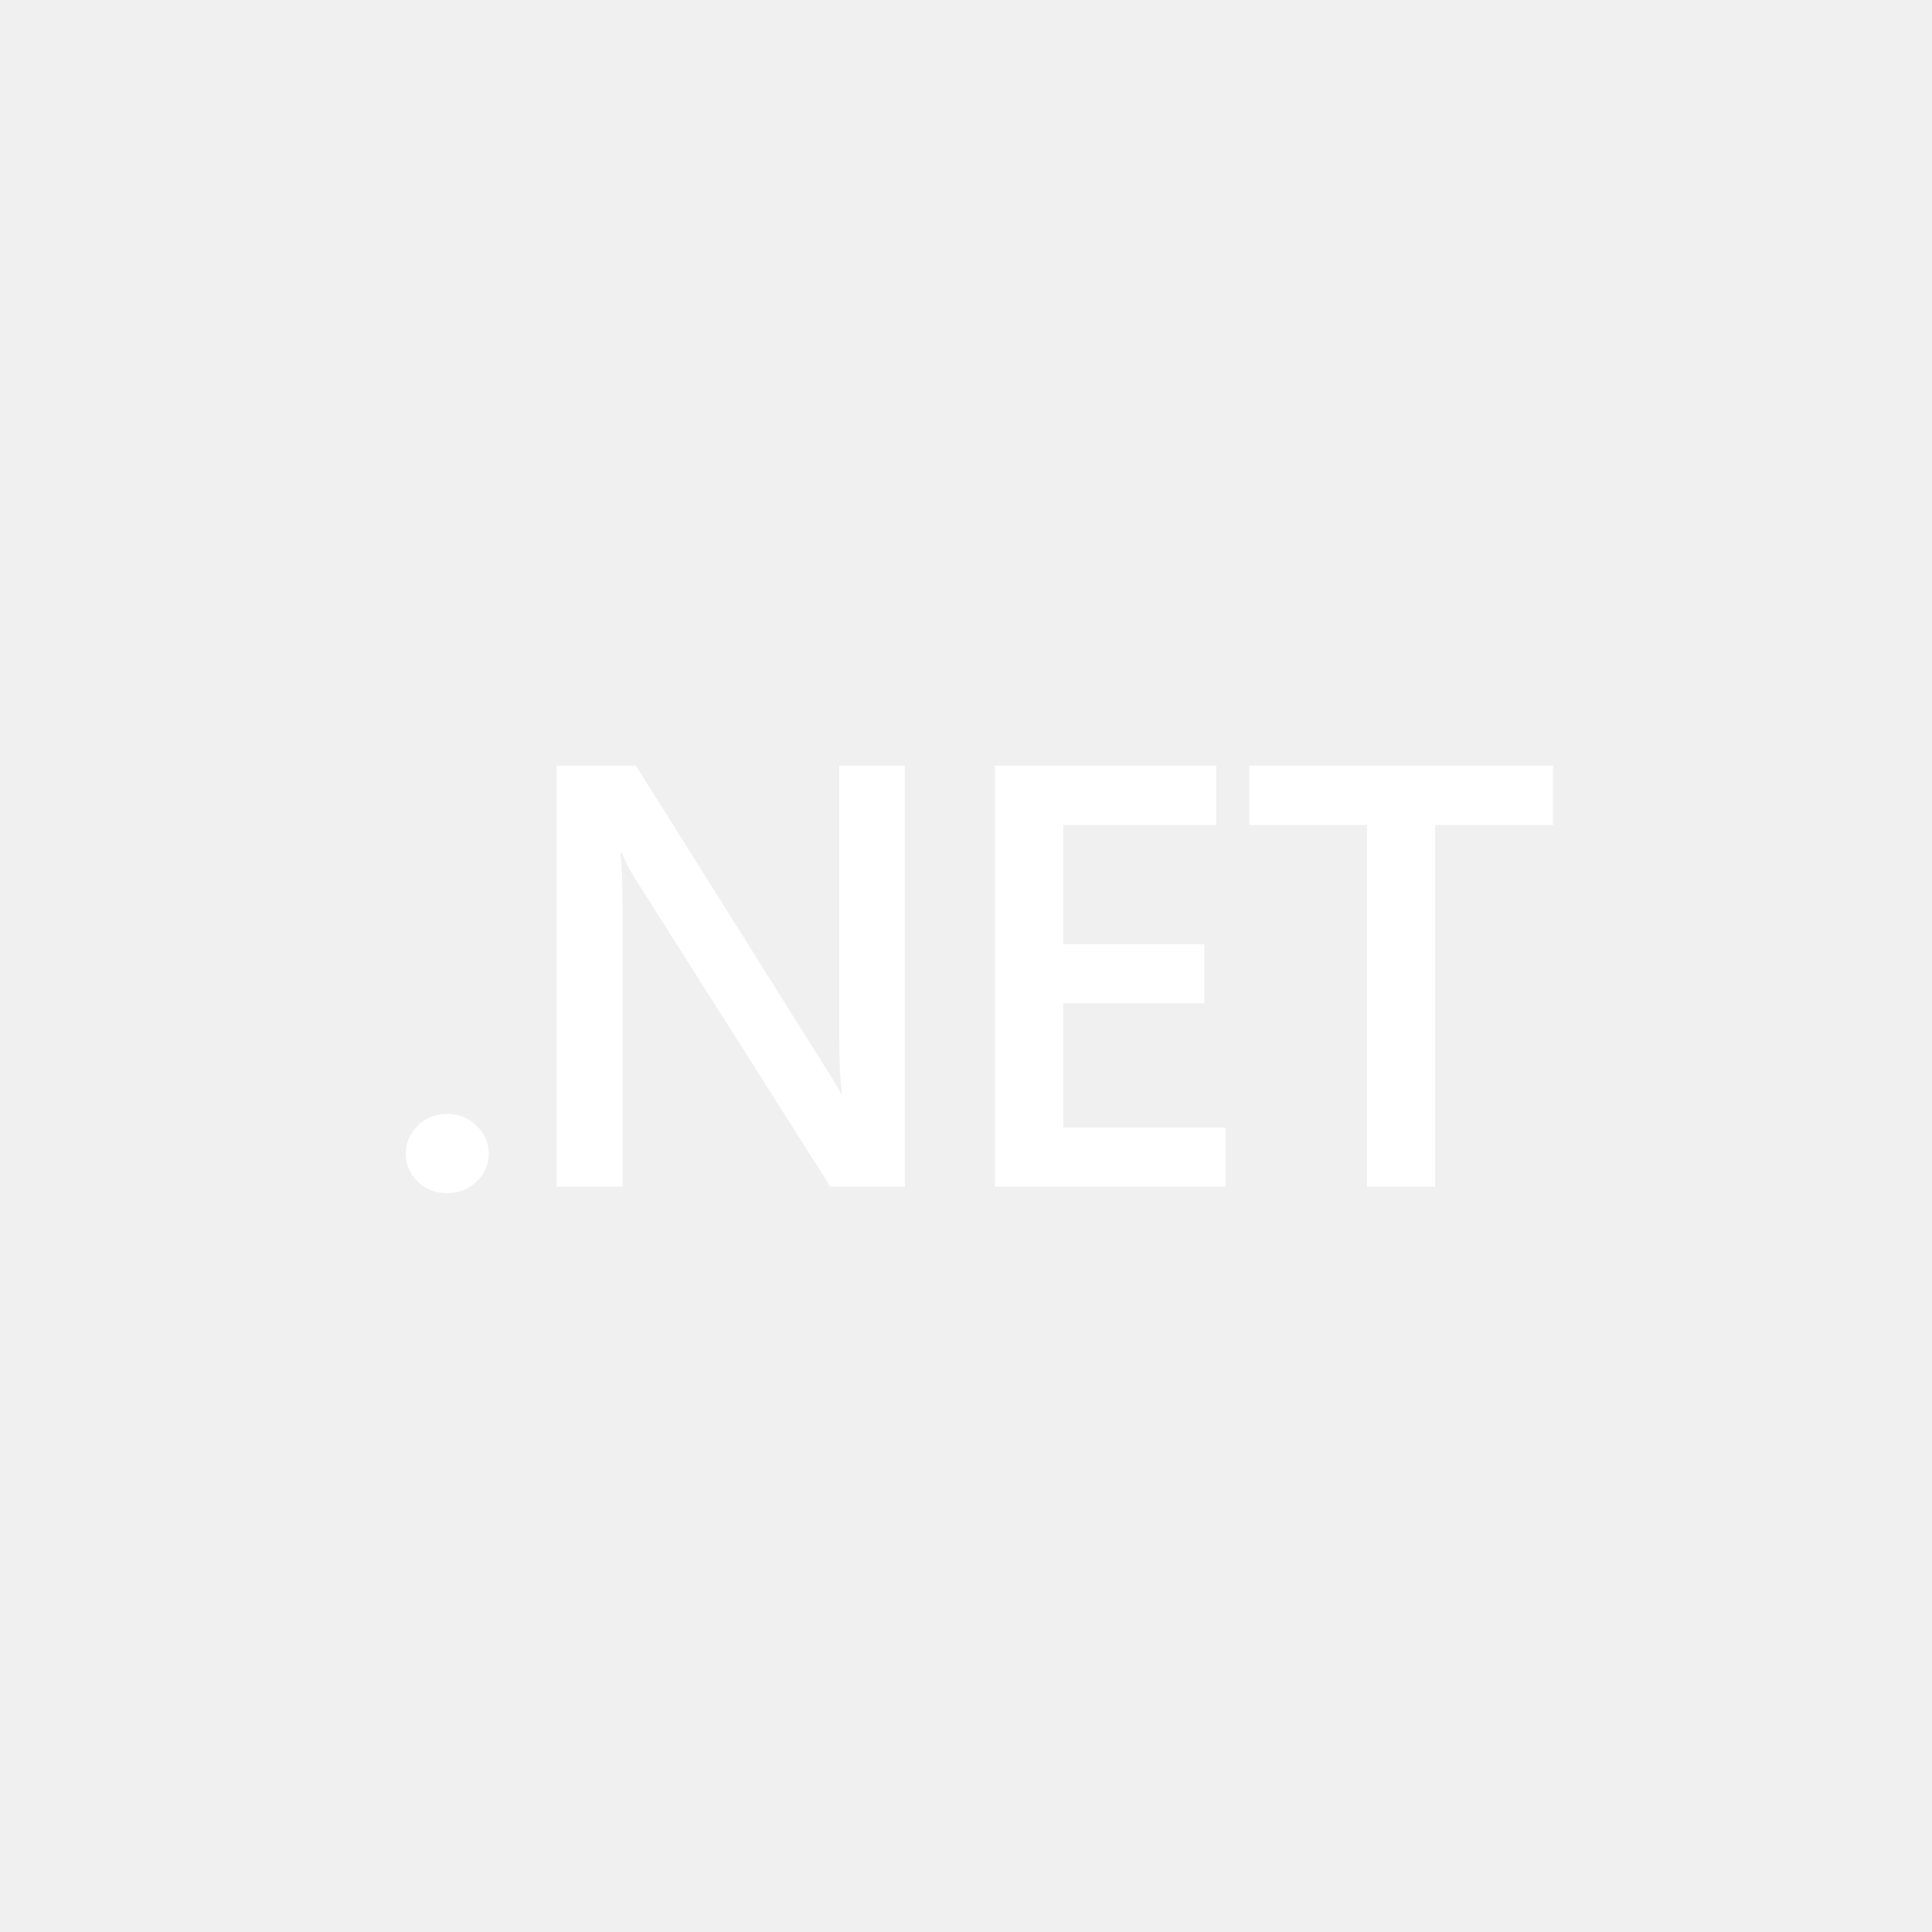
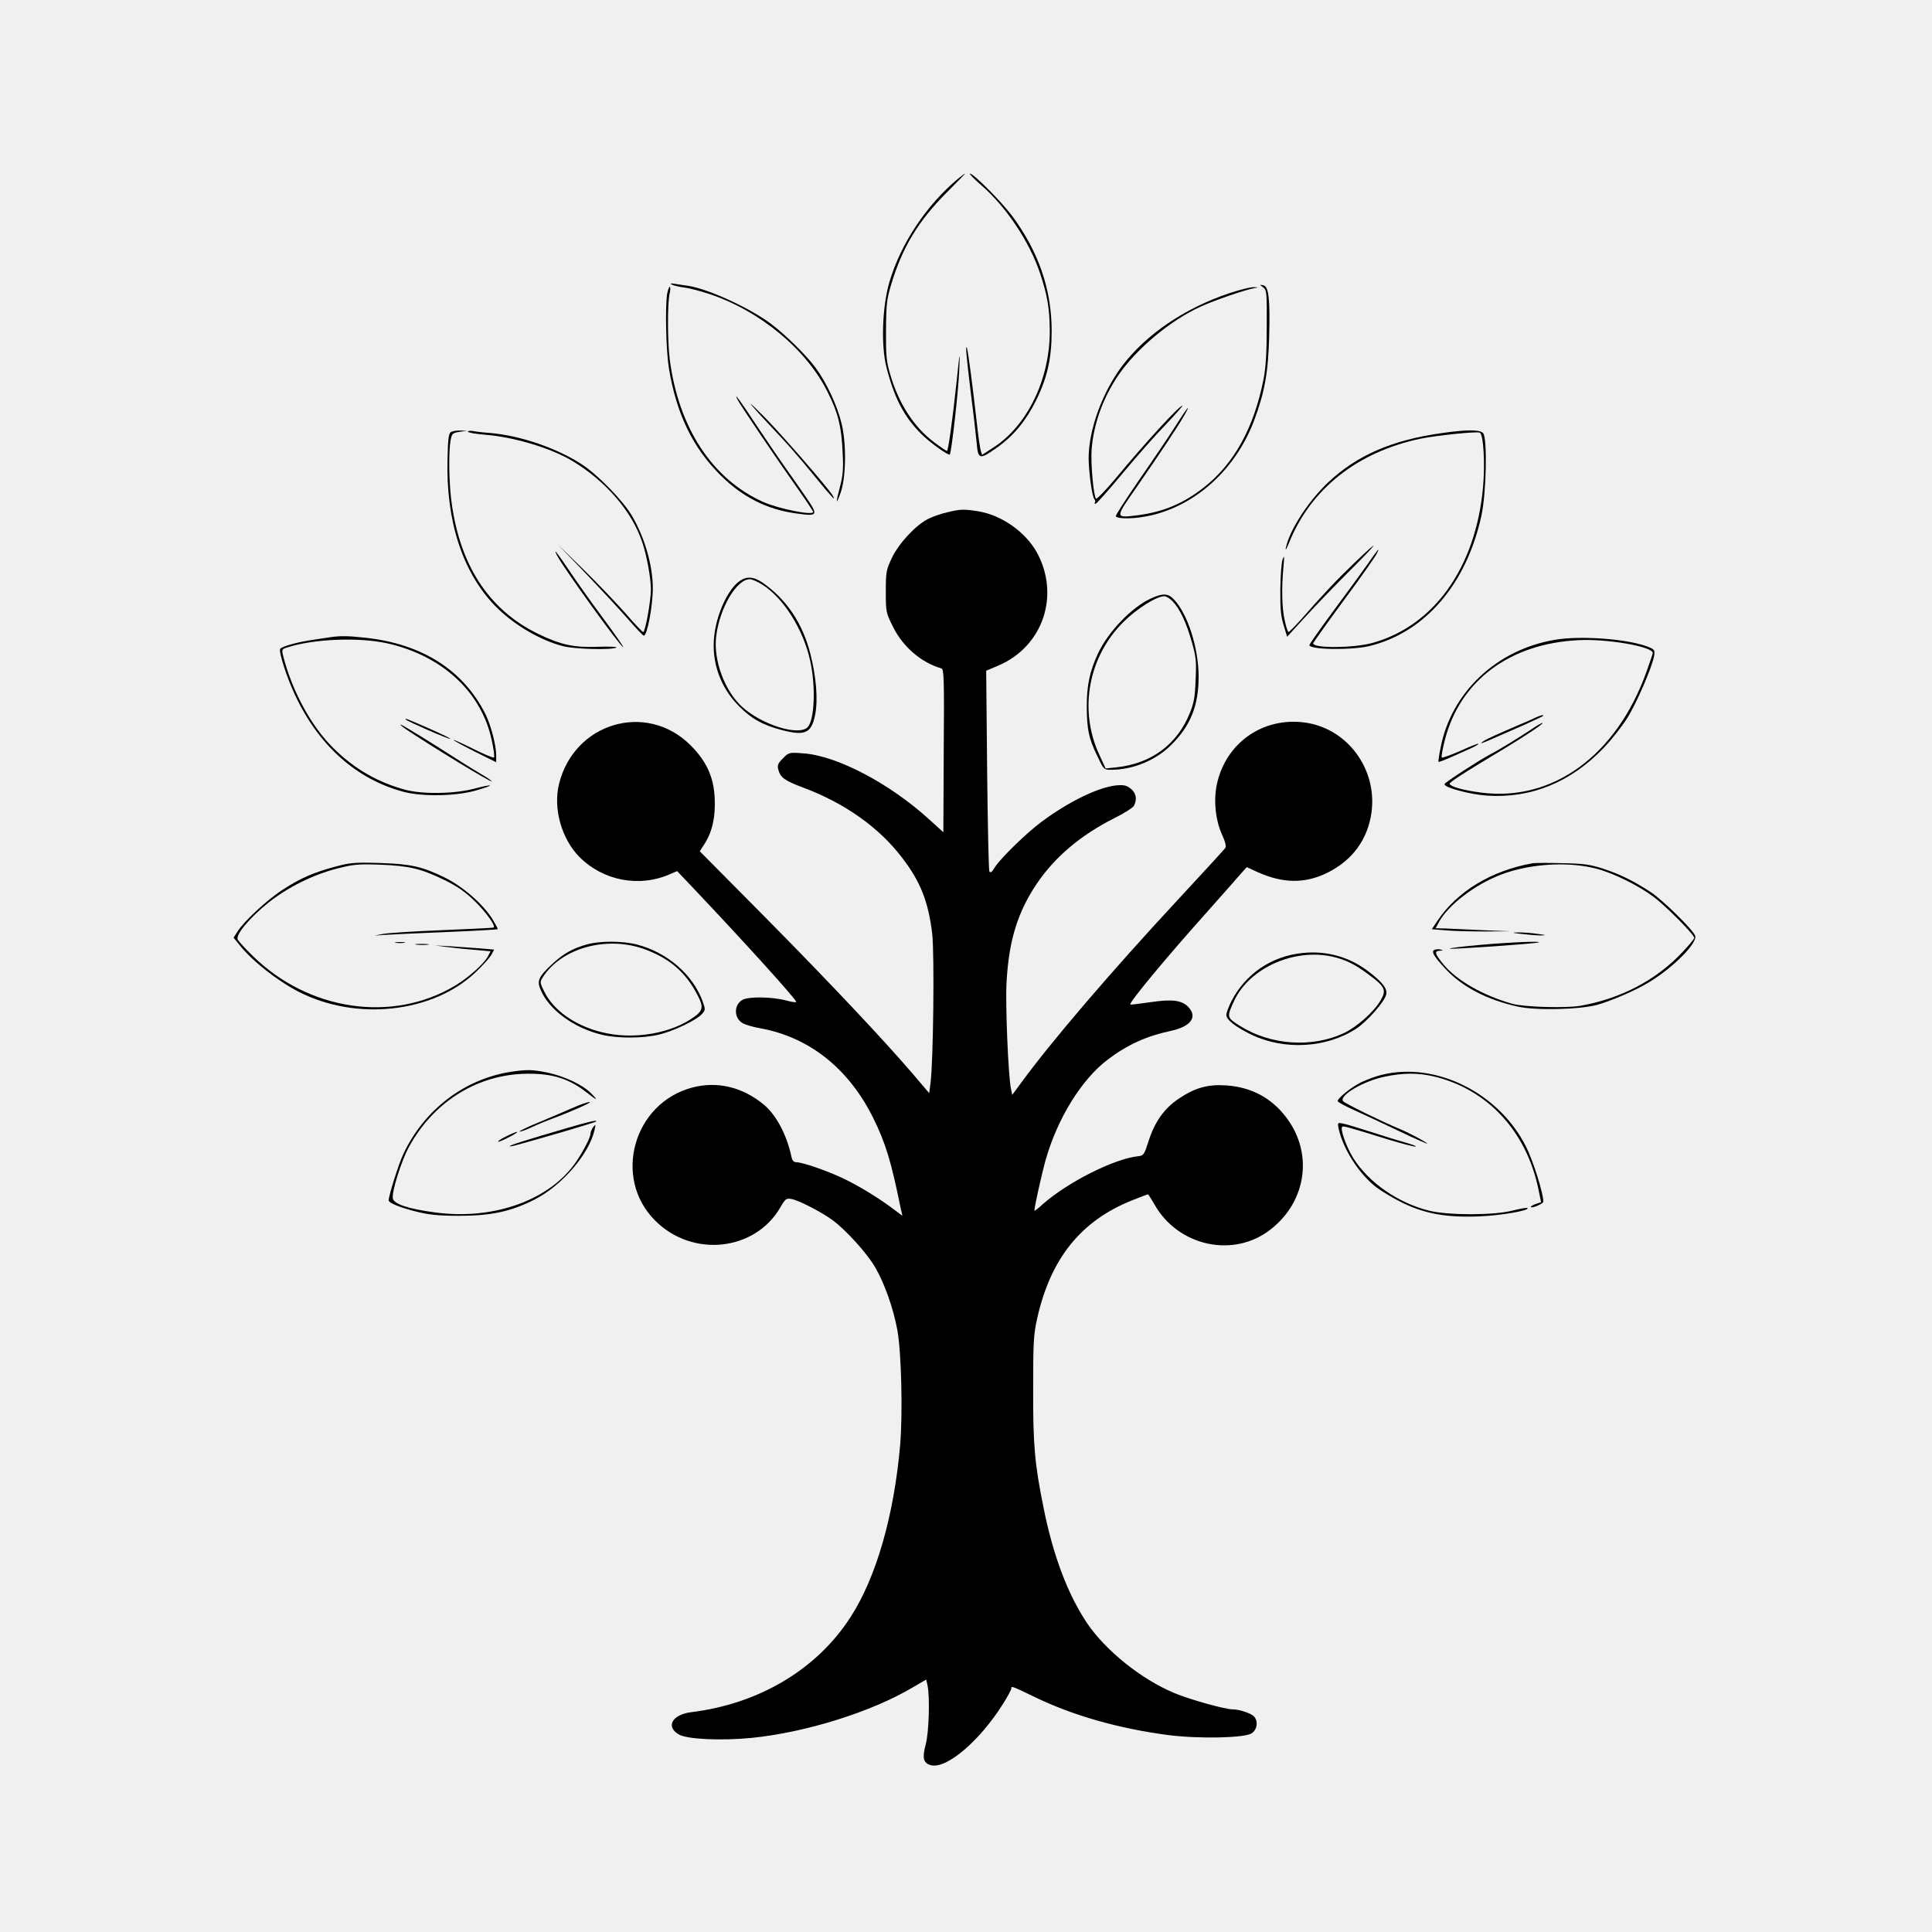
- <svg xmlns="http://www.w3.org/2000/svg" width="456" height="456" viewBox="0 0 456 456" version="1.1" xml:space="preserve" style="fill-rule:evenodd;clip-rule:evenodd;stroke-linejoin:round;stroke-miterlimit:2;">
-   <path d="m 105.5,281.609 c -2.703,0 -5.001,-0.9 -6.893,-2.702 -1.892,-1.848 -2.838,-4.042 -2.838,-6.582 0,-2.587 0.946,-4.804 2.838,-6.652 1.892,-1.848 4.19,-2.772 6.893,-2.772 2.748,0 5.068,0.924 6.96,2.772 1.937,1.848 2.906,4.064 2.906,6.652 0,2.54 -0.968,4.734 -2.906,6.582 -1.892,1.802 -4.212,2.702 -6.96,2.702 z" style="fill:#ffffff;fill-rule:nonzero;stroke-width:0.838" />
-   <path d="M 213.561,280.084 H 195.99 L 149.7,207.054 c -1.171,-1.848 -2.14,-3.765 -2.906,-5.751 h -0.406 c 0.361,2.125 0.541,6.675 0.541,13.65 v 65.132 h -15.543 v -99.36 h 18.719 l 44.737,71.298 c 1.892,2.957 3.109,4.989 3.649,6.098 h 0.27 c -0.45,-2.632 -0.676,-7.09 -0.676,-13.373 v -64.023 h 15.476 z" style="fill:#ffffff;fill-rule:nonzero;stroke-width:0.838" />
-   <path d="m 289.251,280.084 h -54.401 v -99.36 h 52.238 v 13.997 h -36.154 v 28.131 h 33.316 v 13.927 h -33.316 v 29.378 h 38.316 z" style="fill:#ffffff;fill-rule:nonzero;stroke-width:0.838" />
-   <path d="M 366.565,194.721 H 338.722 v 85.363 h -16.084 v -85.363 h -27.775 v -13.997 h 71.701 z" style="fill:#ffffff;fill-rule:nonzero;stroke-width:0.838" />
+ <svg xmlns="http://www.w3.org/2000/svg" version="1.0" width="1024pt" height="1024pt" viewBox="0 0 1024 1024" preserveAspectRatio="xMidYMid meet">
+   <g transform="translate(0,1024) scale(0.1,-0.1)" fill="#000000" stroke="none">
+     <path d="M5078 9293 c-167 -139 -304 -344 -364 -548 -38 -130 -45 -336 -16 -450 41 -163 94 -265 185 -355 43 -44 144 -116 151 -109 9 9 46 340 50 444 5 114 3 107 -14 -60 -21 -197 -44 -365 -51 -365 -4 0 -35 21 -68 46 -107 80 -189 207 -233 361 -20 67 -23 100 -22 233 1 138 4 165 28 244 59 196 143 334 292 484 56 56 101 102 99 102 -2 0 -18 -12 -37 -27z" />
+     <path d="M5199 9260 c133 -114 259 -303 314 -470 38 -114 50 -185 51 -300 2 -256 -117 -505 -299 -622 l-60 -39 -7 23 c-4 13 -14 84 -22 158 -19 168 -45 372 -51 385 -9 25 -3 -44 19 -225 14 -107 28 -230 32 -272 8 -95 14 -97 110 -29 85 60 152 141 204 246 61 122 84 226 84 370 0 221 -69 420 -209 610 -56 75 -205 225 -224 225 -6 0 20 -27 58 -60z" />
+     <path d="M3560 8732 c8 -5 38 -12 66 -16 28 -3 91 -20 139 -36 268 -91 514 -296 624 -523 54 -108 71 -179 77 -312 5 -90 2 -124 -14 -185 -23 -87 -22 -102 3 -33 29 79 32 259 6 366 -23 97 -80 219 -139 299 -50 67 -160 175 -236 232 -114 85 -331 184 -438 201 -23 3 -56 8 -73 11 -21 3 -25 2 -15 -4z" />
+     <path d="M6695 8717 c19 -15 20 -27 19 -209 0 -138 -5 -217 -17 -278 -51 -258 -156 -448 -317 -574 -110 -86 -214 -129 -350 -147 -121 -15 -121 -16 -9 144 130 188 219 321 254 382 44 77 17 45 -50 -61 -33 -52 -118 -178 -189 -280 -70 -102 -126 -188 -122 -191 16 -16 108 -13 190 6 242 58 447 248 543 502 56 150 75 254 80 449 5 201 -3 263 -32 268 -20 4 -20 4 0 -11z" />
+     <path d="M3536 8683 c-11 -71 -6 -298 9 -393 40 -244 127 -424 277 -572 115 -113 243 -178 396 -199 121 -17 123 -14 45 99 -37 53 -83 120 -103 147 -20 28 -83 120 -140 205 -102 155 -134 197 -110 150 15 -29 217 -328 325 -480 41 -58 74 -109 75 -113 1 -21 -183 16 -266 53 -269 121 -447 393 -494 753 -12 95 -13 298 -1 350 5 20 5 37 1 37 -4 0 -10 -17 -14 -37z" />
+     <path d="M6513 8685 c-235 -79 -438 -217 -565 -384 -106 -141 -178 -339 -178 -491 1 -76 18 -200 30 -215 5 -6 7 -15 3 -18 -3 -4 -2 -7 4 -7 5 0 70 73 143 161 74 89 177 206 230 260 52 55 91 99 87 99 -17 0 -194 -193 -356 -388 -52 -62 -98 -109 -102 -105 -13 13 -29 191 -23 263 11 135 60 271 142 392 95 139 275 290 436 363 72 33 241 91 286 98 22 4 21 4 -5 5 -16 1 -76 -14 -132 -33z" />
+     <path d="M3981 8095 c13 -16 58 -66 100 -110 100 -106 138 -149 243 -277 79 -97 110 -131 90 -95 -23 39 -265 317 -353 407 -57 58 -93 92 -80 75z" />
+     <path d="M2390 7950 c-12 -7 -16 -38 -18 -143 -9 -327 79 -599 251 -777 95 -98 237 -183 362 -215 61 -16 260 -21 282 -7 6 4 -37 6 -96 4 -128 -5 -198 10 -316 67 -268 129 -425 374 -465 726 -11 103 -12 241 -2 300 7 37 10 40 47 46 l40 6 -35 1 c-19 1 -42 -3 -50 -8z" />
+     <path d="M2480 7952 c0 -5 41 -12 90 -16 154 -12 351 -71 465 -140 177 -107 315 -267 369 -430 24 -69 46 -192 46 -250 0 -60 -30 -226 -41 -226 -4 0 -48 46 -97 103 -50 56 -150 161 -223 232 l-133 130 150 -156 c82 -86 183 -195 224 -242 41 -47 78 -86 82 -86 18 -2 48 156 48 252 0 119 -43 269 -111 384 -46 78 -178 214 -261 269 -131 87 -327 155 -489 169 -41 3 -84 8 -96 11 -13 2 -23 0 -23 -4z" />
+     <path d="M7645 7945 c-267 -37 -453 -118 -607 -263 -106 -101 -204 -253 -223 -347 -3 -16 5 -3 18 30 115 284 362 480 697 550 83 17 295 39 313 32 20 -7 29 -169 17 -294 -40 -423 -260 -731 -587 -821 -98 -27 -313 -29 -313 -2 0 4 72 105 161 226 89 120 168 233 176 249 20 40 6 24 -52 -60 -27 -38 -107 -148 -177 -242 -70 -95 -128 -177 -128 -182 0 -25 224 -28 319 -5 295 73 514 328 593 692 26 120 32 408 9 436 -16 19 -84 20 -216 1z" />
+     <path d="M5018 7524 c-32 -7 -77 -23 -100 -35 -66 -34 -154 -129 -191 -206 -30 -64 -32 -75 -32 -179 0 -107 1 -112 38 -186 52 -106 150 -190 257 -221 13 -4 15 -59 12 -436 l-2 -432 -73 66 c-210 192 -491 340 -669 352 -76 6 -77 5 -108 -26 -26 -26 -31 -37 -25 -59 10 -42 34 -60 131 -96 220 -82 403 -211 526 -373 97 -126 139 -234 159 -403 12 -108 6 -675 -9 -789 l-7 -55 -85 100 c-154 180 -440 484 -788 836 l-343 346 25 39 c41 63 59 144 54 243 -5 112 -44 196 -128 280 -233 233 -617 120 -697 -205 -32 -130 13 -290 107 -386 127 -128 318 -164 482 -92 l37 16 94 -99 c280 -296 537 -581 537 -594 0 -4 -24 -1 -52 7 -74 20 -198 22 -232 4 -48 -26 -47 -99 2 -125 15 -8 56 -20 91 -26 260 -47 469 -213 599 -475 66 -134 95 -228 147 -485 l8 -34 -39 29 c-70 54 -167 115 -254 159 -84 43 -233 96 -270 96 -13 0 -21 9 -25 28 -23 112 -79 220 -144 275 -113 95 -248 128 -381 93 -313 -82 -424 -479 -198 -705 197 -198 528 -163 663 68 28 48 32 51 60 46 39 -7 157 -68 215 -110 73 -53 184 -176 228 -251 50 -85 97 -219 118 -333 22 -119 29 -445 15 -610 -33 -376 -127 -702 -263 -912 -178 -277 -485 -460 -845 -504 -101 -13 -136 -77 -65 -118 45 -26 224 -34 388 -18 285 29 632 137 851 267 l72 42 7 -31 c13 -61 8 -249 -10 -315 -19 -70 -12 -98 29 -108 83 -21 260 131 383 328 23 37 42 72 42 78 0 15 1 15 123 -44 204 -99 444 -167 707 -202 165 -21 405 -16 444 9 30 20 36 66 11 91 -17 16 -77 36 -111 36 -41 0 -228 52 -311 87 -174 73 -361 223 -460 368 -102 151 -181 358 -232 614 -47 232 -56 331 -55 631 0 243 2 286 21 371 71 319 233 520 506 628 43 17 79 31 81 31 2 0 18 -24 35 -54 120 -213 398 -282 594 -148 208 144 255 412 104 610 -78 103 -185 160 -317 169 -97 7 -166 -12 -252 -70 -78 -52 -129 -125 -161 -227 -22 -69 -26 -75 -53 -78 -128 -13 -374 -137 -509 -256 -21 -20 -40 -34 -42 -33 -4 4 36 185 58 265 62 222 192 433 333 538 102 77 204 123 331 150 108 23 145 75 91 129 -34 34 -85 40 -200 23 -56 -8 -103 -14 -105 -12 -9 8 180 237 409 493 85 96 167 188 181 205 l27 30 59 -27 c134 -60 250 -61 368 -3 133 66 214 176 234 319 32 229 -126 445 -350 477 -225 32 -424 -108 -470 -330 -17 -84 -7 -184 26 -259 19 -42 26 -67 19 -76 -5 -7 -119 -132 -254 -277 -350 -377 -665 -745 -824 -962 l-51 -69 -7 34 c-14 68 -30 447 -23 564 12 220 59 371 160 521 97 143 232 257 412 348 51 25 97 55 103 65 18 34 12 68 -17 91 -23 18 -37 21 -79 17 -93 -10 -248 -85 -390 -190 -82 -60 -223 -198 -252 -245 -14 -24 -22 -30 -28 -21 -4 7 -9 249 -12 538 l-5 526 66 28 c237 102 327 375 201 602 -61 107 -186 195 -309 215 -75 12 -96 12 -167 -6z" />
+     <path d="M7179 7257 c-96 -92 -173 -174 -283 -300 -33 -37 -63 -67 -67 -67 -3 0 -13 28 -20 63 -15 64 -17 175 -6 287 5 53 4 59 -5 35 -6 -16 -11 -88 -12 -160 -1 -102 3 -143 18 -190 l18 -60 96 105 c53 58 158 167 234 243 155 154 174 185 27 44z" />
+     <path d="M2953 7295 c34 -66 336 -484 350 -485 4 0 -44 69 -106 153 -62 83 -141 195 -176 247 -70 104 -92 131 -68 85z" />
+     <path d="M3917 7158 c-61 -45 -121 -178 -132 -294 -14 -135 34 -269 131 -366 67 -68 129 -102 230 -128 123 -32 156 -15 175 85 15 79 5 198 -26 320 -41 161 -125 287 -252 376 -49 34 -87 36 -126 7z m124 -17 c112 -71 217 -237 253 -403 31 -140 23 -319 -15 -354 -50 -45 -241 15 -345 109 -93 84 -154 249 -138 375 18 149 108 302 178 302 12 0 42 -13 67 -29z" />
+     <path d="M6098 7067 c-100 -46 -226 -177 -279 -292 -43 -92 -59 -168 -59 -280 1 -121 10 -168 56 -262 34 -72 35 -73 73 -73 116 0 237 50 319 132 102 101 145 208 145 363 -1 153 -58 331 -131 408 -31 33 -60 34 -124 4z m117 -14 c39 -41 72 -111 101 -213 23 -80 26 -104 21 -203 -3 -91 -9 -124 -31 -177 -67 -166 -204 -267 -388 -287 l-58 -6 -34 74 c-109 236 -58 517 128 702 70 70 176 137 217 137 10 0 30 -12 44 -27z" />
+     <path d="M1760 6864 c-14 -2 -59 -9 -100 -15 -79 -11 -166 -35 -175 -48 -9 -15 35 -152 79 -245 125 -268 326 -447 576 -513 99 -26 272 -23 378 6 46 13 81 25 79 28 -3 2 -42 -6 -87 -18 -105 -27 -266 -29 -358 -6 -147 39 -272 110 -384 221 -118 115 -222 307 -268 493 -7 30 -6 33 24 42 141 45 375 54 525 22 295 -65 505 -260 558 -518 10 -45 15 -85 11 -88 -3 -3 -52 17 -108 45 -56 28 -104 50 -106 48 -2 -2 48 -29 111 -61 l115 -57 0 37 c0 52 -28 159 -57 218 -117 233 -336 373 -638 405 -90 10 -128 10 -175 4z" />
+     <path d="M8242 6849 c-310 -52 -551 -279 -607 -574 -8 -38 -12 -71 -11 -73 3 -3 47 15 168 70 27 12 46 23 44 26 -3 2 -46 -15 -96 -38 -51 -22 -95 -38 -98 -35 -4 3 4 45 16 93 81 315 344 511 708 529 153 8 394 -34 394 -68 0 -4 -16 -51 -35 -104 -159 -440 -496 -685 -874 -636 -94 12 -163 31 -168 47 -2 6 74 56 169 113 200 119 329 203 324 209 -3 2 -31 -14 -63 -36 -62 -41 -170 -108 -216 -131 -60 -32 -239 -148 -241 -157 -2 -18 135 -55 227 -61 233 -15 443 71 618 254 41 43 96 113 123 156 51 81 133 272 143 330 5 33 3 35 -38 51 -109 40 -351 58 -487 35z" />
+     <path d="M8135 6435 c-16 -8 -50 -23 -75 -33 -123 -53 -177 -77 -195 -89 -31 -20 -13 -15 56 16 35 15 108 47 162 71 53 24 97 45 97 46 0 7 -14 3 -45 -11z" />
+     <path d="M2151 6426 c10 -10 231 -107 236 -102 2 2 -45 25 -104 51 -125 55 -140 61 -132 51z" />
+     <path d="M2150 6376 c127 -86 465 -292 456 -277 -3 5 -27 22 -54 37 -26 15 -76 46 -112 69 -157 101 -310 195 -317 195 -4 0 8 -11 27 -24z" />
+     <path d="M1775 5646 c-112 -30 -184 -61 -277 -122 -80 -51 -207 -169 -239 -221 l-21 -33 31 -38 c66 -84 199 -189 313 -248 305 -157 710 -113 937 101 40 38 79 81 86 96 l14 26 -82 7 c-45 3 -116 8 -157 11 l-75 4 70 -9 c39 -5 105 -12 147 -15 l78 -7 -14 -27 c-20 -38 -101 -111 -172 -154 -333 -201 -780 -135 -1077 159 -38 37 -72 75 -77 84 -13 25 64 117 163 196 104 82 234 147 362 180 89 23 114 25 230 21 153 -6 218 -21 342 -82 69 -34 110 -63 161 -113 59 -58 109 -128 99 -138 -2 -2 -124 -8 -273 -14 -148 -6 -289 -15 -314 -20 l-45 -9 55 4 c30 2 176 9 325 15 148 6 271 13 273 15 2 2 -12 27 -30 57 -52 80 -156 170 -251 217 -121 59 -181 72 -347 77 -129 4 -155 2 -235 -20z" />
+     <path d="M8120 5664 c-216 -39 -397 -149 -501 -304 l-30 -45 73 -6 c40 -4 134 -6 208 -6 l135 1 -150 6 c-82 4 -171 8 -198 9 l-48 1 15 28 c48 93 194 205 336 258 152 57 356 69 504 29 88 -23 219 -88 297 -146 66 -48 219 -203 219 -220 0 -5 -29 -40 -65 -78 -139 -147 -325 -244 -539 -282 -78 -13 -297 -7 -361 11 -153 43 -292 122 -363 207 -48 58 -52 73 -19 74 17 1 18 2 4 6 -10 3 -25 2 -33 -1 -21 -8 -4 -36 59 -103 89 -95 221 -163 381 -198 97 -22 327 -16 421 9 77 22 201 75 272 118 130 78 260 209 248 248 -10 30 -171 189 -235 231 -89 59 -167 97 -254 125 -67 22 -104 27 -216 29 -74 2 -146 2 -160 -1z" />
+     <path d="M8065 5290 c33 -4 78 -8 100 -8 34 1 32 2 -15 8 -30 5 -75 8 -100 8 -41 -1 -40 -2 15 -8z" />
+     <path d="M2098 5243 c12 -2 32 -2 45 0 12 2 2 4 -23 4 -25 0 -35 -2 -22 -4z" />
+     <path d="M3113 5235 c-78 -21 -130 -51 -191 -109 -67 -63 -77 -85 -57 -131 44 -107 178 -205 328 -240 80 -19 215 -19 297 1 76 17 198 75 229 108 20 22 21 24 6 66 -51 143 -187 262 -350 304 -73 19 -192 20 -262 1z m309 -28 c132 -50 215 -123 277 -245 29 -56 26 -77 -12 -106 -123 -94 -331 -130 -501 -86 -139 35 -252 115 -300 212 -25 49 -25 53 -10 77 100 158 344 224 546 148z" />
+     <path d="M7847 5232 c-92 -8 -165 -17 -163 -20 5 -5 453 26 471 33 24 8 -153 1 -308 -13z" />
+     <path d="M2208 5233 c18 -2 45 -2 60 0 15 2 0 4 -33 4 -33 0 -45 -2 -27 -4z" />
+     <path d="M6905 5189 c-165 -16 -305 -111 -379 -257 -14 -28 -26 -60 -26 -71 0 -26 48 -64 133 -105 175 -84 399 -71 557 33 57 38 147 140 157 179 8 31 -19 66 -95 124 -100 76 -220 110 -347 97z m155 -19 c71 -16 120 -40 191 -93 91 -67 99 -84 66 -140 -35 -60 -125 -140 -193 -172 -169 -80 -389 -65 -551 37 -72 45 -72 47 -31 135 81 172 315 277 518 233z" />
+     <path d="M2713 4560 c-249 -37 -464 -200 -575 -436 -25 -53 -78 -221 -78 -246 0 -14 60 -38 147 -60 69 -17 118 -22 228 -22 168 0 275 23 400 87 144 74 287 240 316 367 7 32 7 33 -7 16 -8 -11 -14 -26 -14 -33 0 -20 -32 -83 -72 -144 -137 -208 -440 -318 -753 -275 -143 19 -219 45 -223 75 -6 36 46 200 85 271 126 232 347 375 596 388 150 7 247 -20 346 -98 58 -46 66 -46 19 0 -45 43 -138 86 -226 105 -78 16 -107 17 -189 5z" />
+     <path d="M7327 4544 c-32 -7 -82 -26 -112 -40 -54 -27 -125 -84 -125 -100 0 -5 37 -25 83 -46 45 -20 154 -71 242 -113 88 -42 156 -72 150 -66 -14 13 -101 59 -155 81 -85 35 -285 133 -292 144 -20 31 110 107 224 130 96 20 174 20 256 1 285 -67 492 -290 556 -598 l14 -69 -30 -10 c-16 -6 -27 -13 -24 -16 7 -7 66 18 66 29 0 45 -55 220 -93 294 -143 282 -475 448 -760 379z" />
+     <path d="M3040 4370 c-36 -16 -116 -50 -178 -76 -62 -25 -111 -49 -108 -51 3 -3 31 7 63 22 32 15 81 35 108 45 100 37 220 90 200 89 -11 0 -49 -13 -85 -29z" />
+     <path d="M3005 4261 c-219 -64 -307 -92 -303 -96 3 -4 33 4 292 79 88 26 162 49 165 51 10 11 -31 2 -154 -34z" />
+     <path d="M7095 4258 c24 -109 108 -240 200 -311 28 -21 91 -59 140 -83 121 -58 234 -78 405 -71 112 4 269 31 256 44 -3 3 -38 -3 -78 -13 -99 -26 -341 -26 -443 -1 -165 41 -321 149 -403 280 -36 58 -70 153 -58 165 6 5 26 0 245 -68 73 -22 138 -39 144 -37 6 2 -18 11 -54 21 -35 10 -120 36 -187 58 -68 22 -135 42 -149 44 -23 4 -24 3 -18 -28z" />
+     <path d="M2683 4217 c-24 -11 -43 -24 -43 -28 0 -6 81 33 99 48 13 10 -20 -1 -56 -20z" />
+   </g>
</svg>
